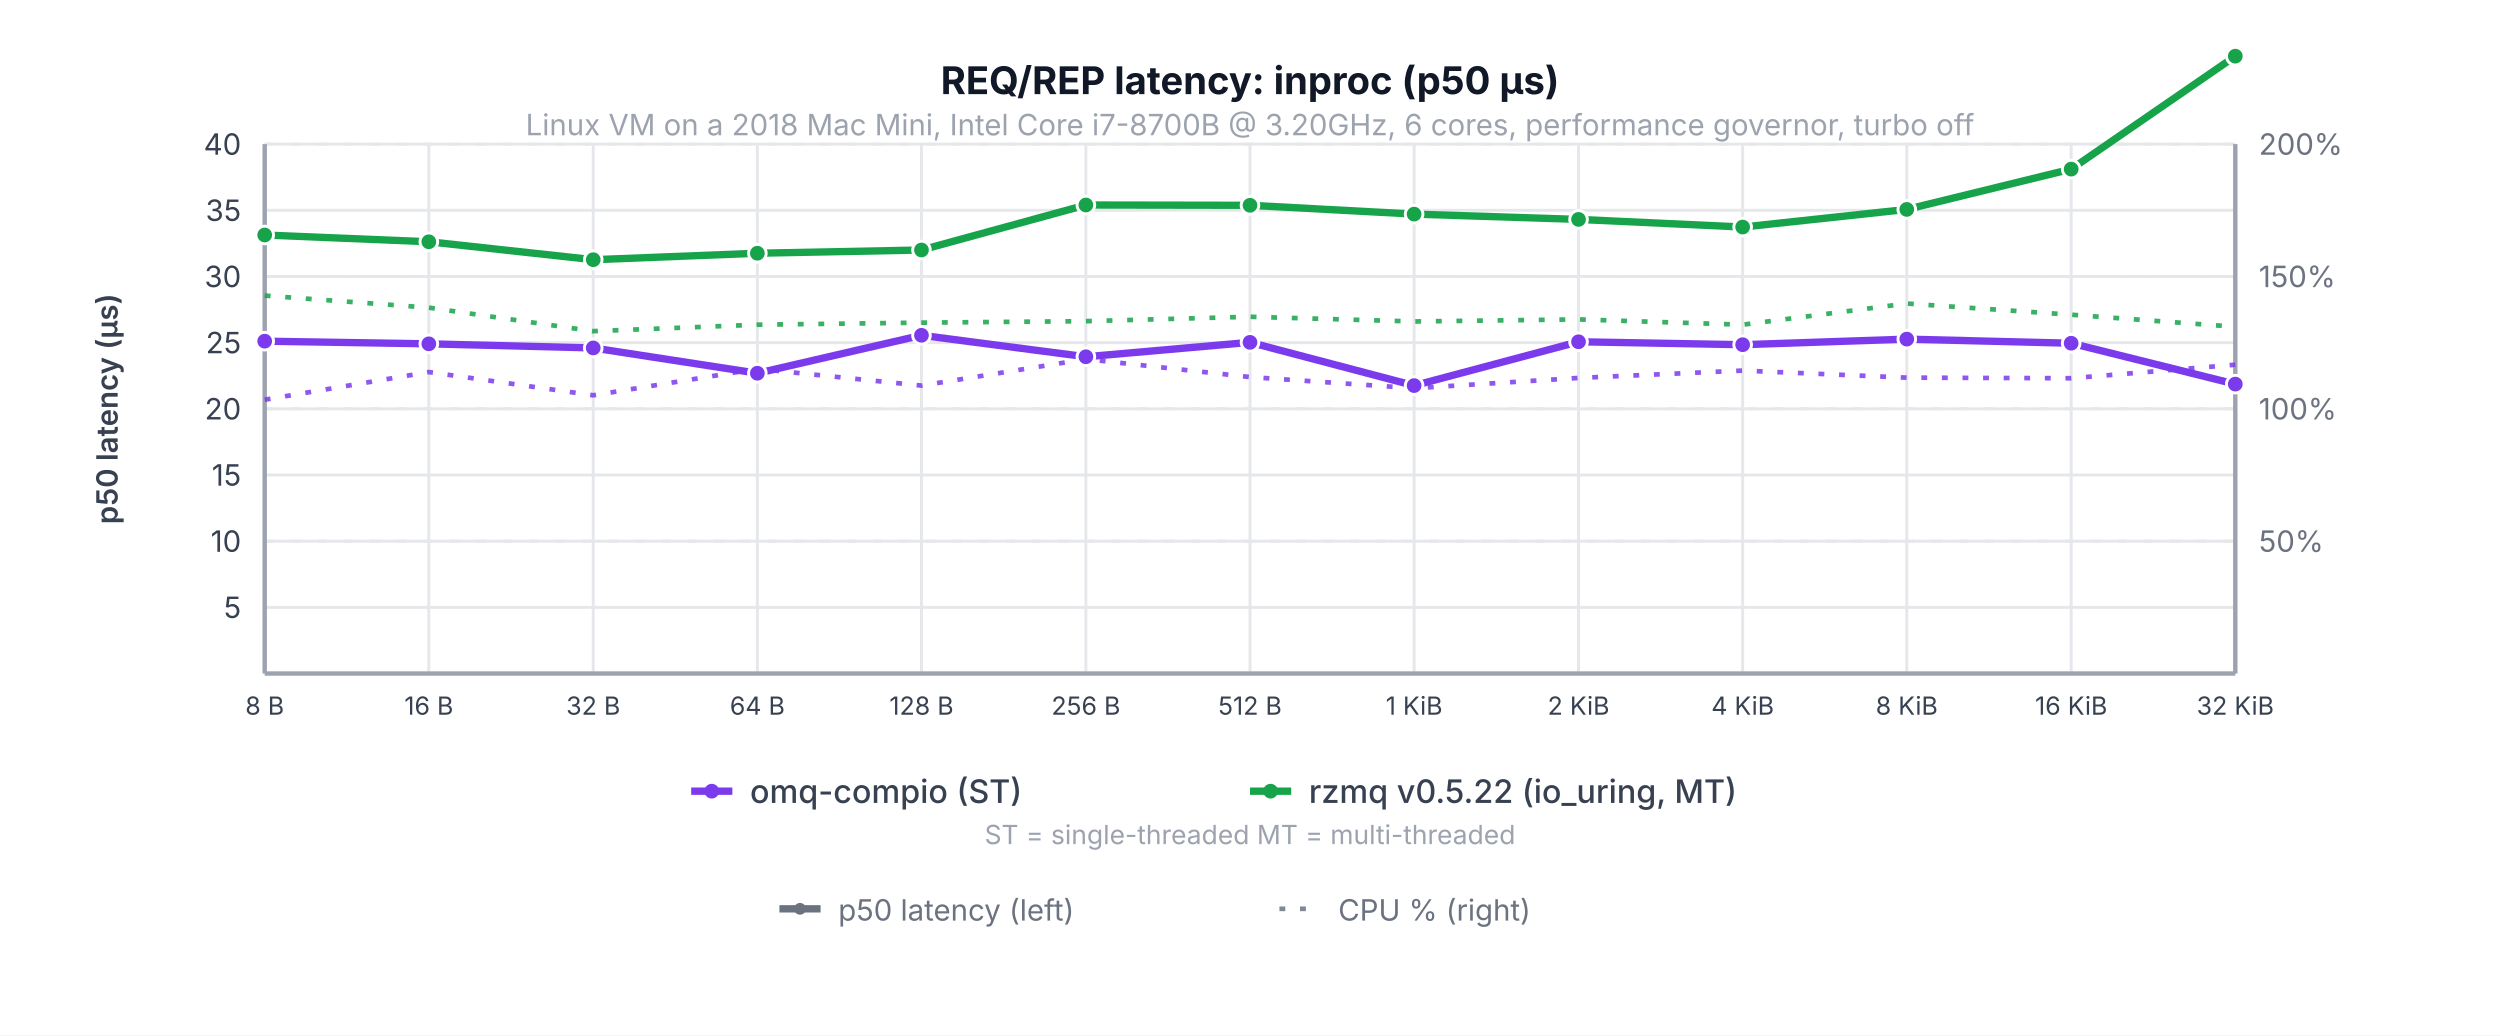
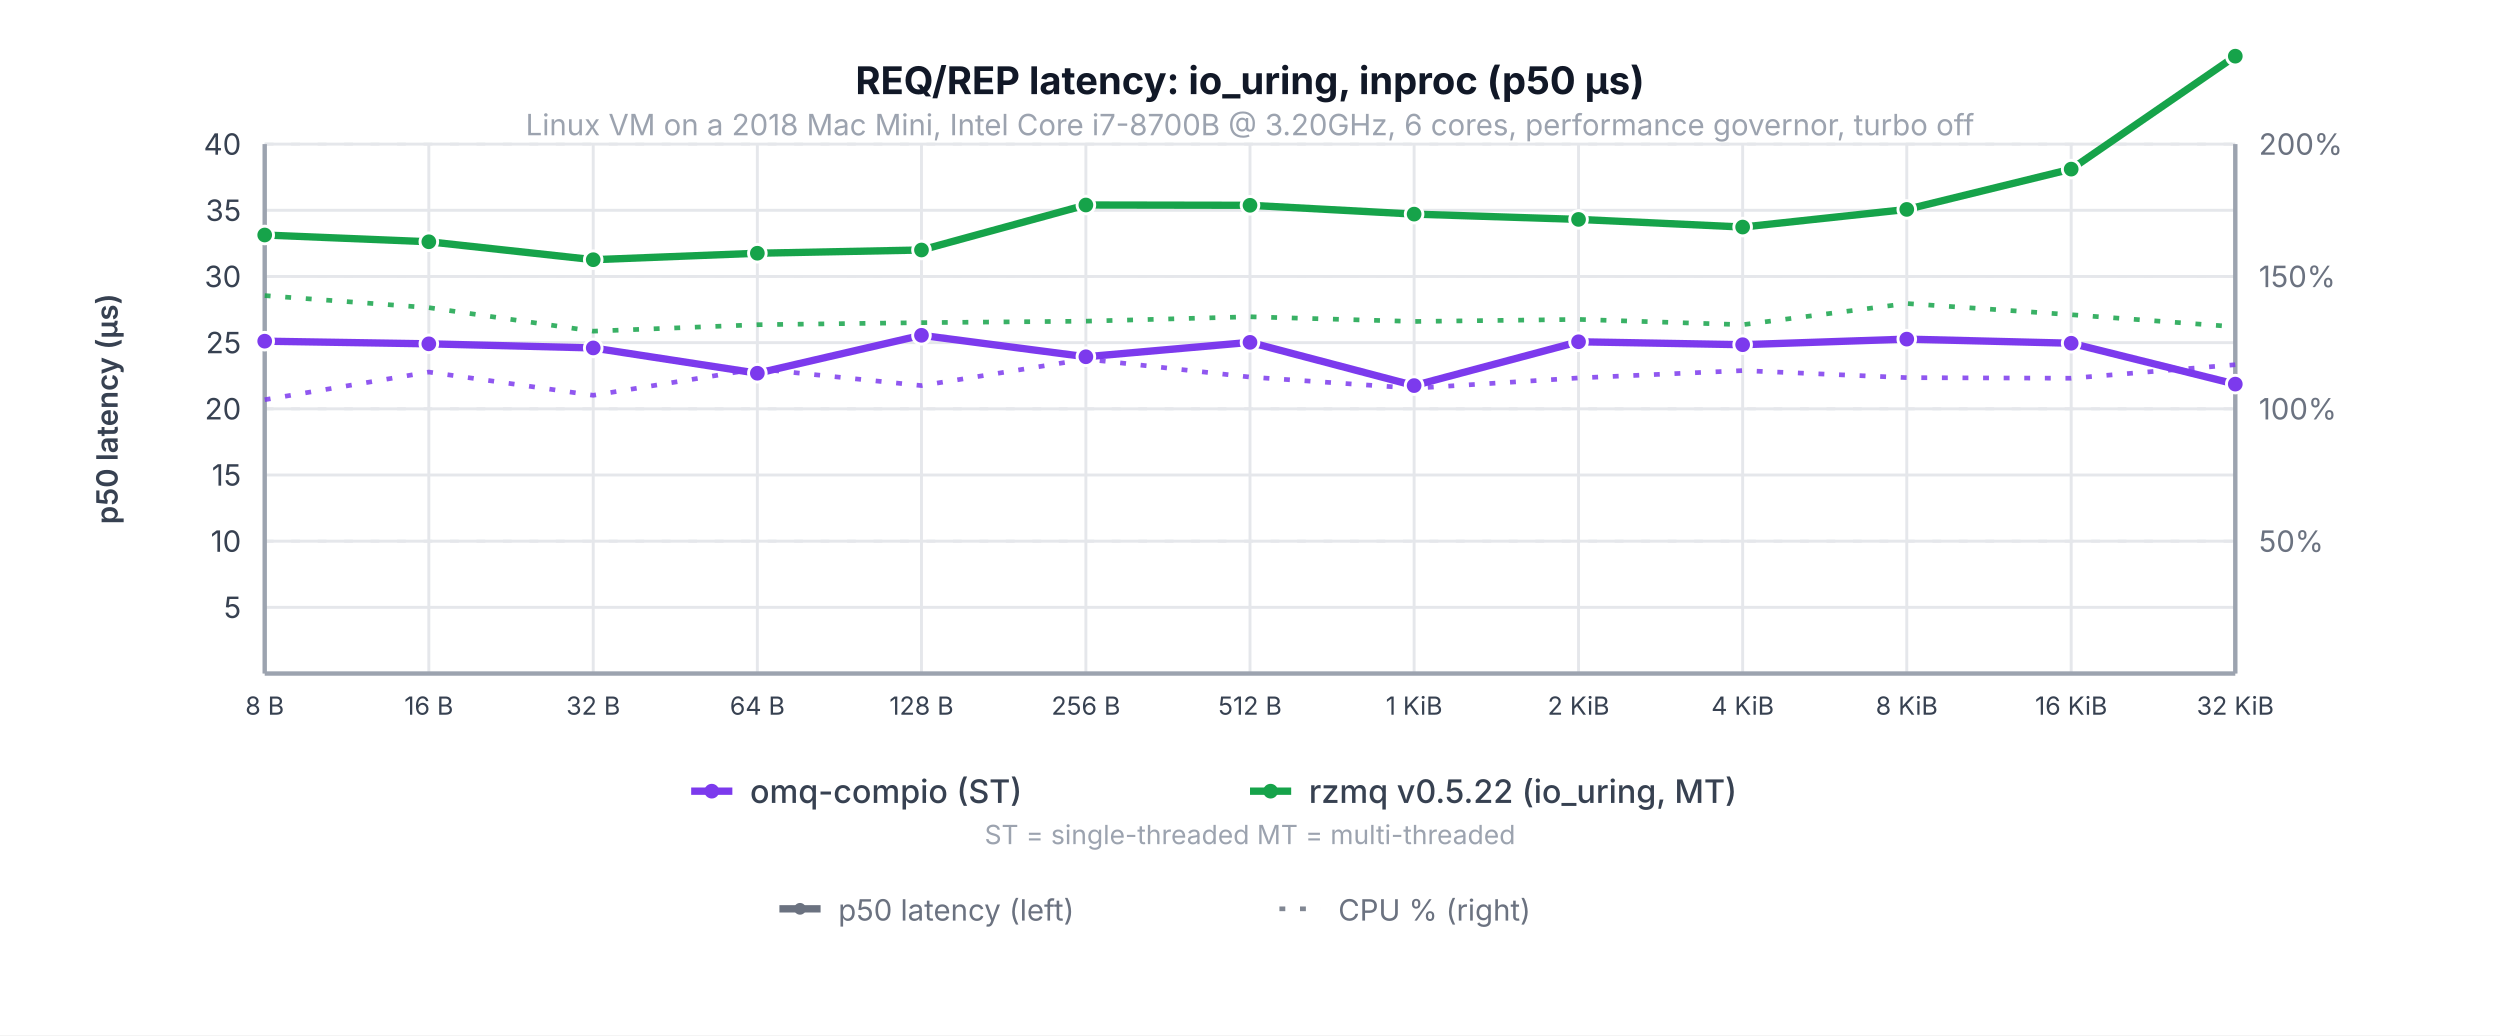
<svg xmlns="http://www.w3.org/2000/svg" viewBox="0 0 850 352" font-family="system-ui, -apple-system, sans-serif">
  <rect width="850" height="352" fill="white" />
  <text x="425.0" y="46" text-anchor="middle" fill="#9ca3af" font-size="10">Linux VM on a 2018 Mac Mini, Intel Core i7-8700B @ 3.20GHz, 6 cores, performance governor, turbo off</text>
-   <text x="425.0" y="32.0" text-anchor="middle" fill="#111827" font-size="13" font-weight="700">REQ/REP latency: inproc (p50 µs)</text>
+   <text x="425.0" y="32.0" text-anchor="middle" fill="#111827" font-size="13" font-weight="700">REQ/REP latency: io_uring, inproc (p50 µs)</text>
  <line x1="90.0" y1="206.5" x2="760.0" y2="206.5" stroke="#e5e7eb" stroke-width="1" />
  <text x="82.0" y="206.5" text-anchor="end" dominant-baseline="middle" fill="#374151" font-size="10">5</text>
  <line x1="90.0" y1="184.0" x2="760.0" y2="184.0" stroke="#e5e7eb" stroke-width="1" />
  <text x="82.0" y="184.0" text-anchor="end" dominant-baseline="middle" fill="#374151" font-size="10">10</text>
  <line x1="90.0" y1="161.5" x2="760.0" y2="161.5" stroke="#e5e7eb" stroke-width="1" />
  <text x="82.0" y="161.5" text-anchor="end" dominant-baseline="middle" fill="#374151" font-size="10">15</text>
  <line x1="90.0" y1="139.0" x2="760.0" y2="139.0" stroke="#e5e7eb" stroke-width="1" />
  <text x="82.0" y="139.0" text-anchor="end" dominant-baseline="middle" fill="#374151" font-size="10">20</text>
  <line x1="90.0" y1="116.5" x2="760.0" y2="116.5" stroke="#e5e7eb" stroke-width="1" />
  <text x="82.0" y="116.5" text-anchor="end" dominant-baseline="middle" fill="#374151" font-size="10">25</text>
  <line x1="90.0" y1="94.0" x2="760.0" y2="94.0" stroke="#e5e7eb" stroke-width="1" />
  <text x="82.0" y="94.0" text-anchor="end" dominant-baseline="middle" fill="#374151" font-size="10">30</text>
  <line x1="90.0" y1="71.5" x2="760.0" y2="71.5" stroke="#e5e7eb" stroke-width="1" />
  <text x="82.0" y="71.5" text-anchor="end" dominant-baseline="middle" fill="#374151" font-size="10">35</text>
  <line x1="90.0" y1="49.0" x2="760.0" y2="49.0" stroke="#e5e7eb" stroke-width="1" />
  <text x="82.0" y="49.0" text-anchor="end" dominant-baseline="middle" fill="#374151" font-size="10">40</text>
  <line x1="90.0" y1="184.0" x2="760.0" y2="184.0" stroke="#e5e7eb" stroke-width="1" stroke-dasharray="3,6" />
  <text x="768.0" y="184.0" text-anchor="start" dominant-baseline="middle" fill="#6b7280" font-size="10">50%</text>
  <line x1="90.0" y1="139.0" x2="760.0" y2="139.0" stroke="#e5e7eb" stroke-width="1" stroke-dasharray="3,6" />
  <text x="768.0" y="139.0" text-anchor="start" dominant-baseline="middle" fill="#6b7280" font-size="10">100%</text>
  <line x1="90.0" y1="94.0" x2="760.0" y2="94.0" stroke="#e5e7eb" stroke-width="1" stroke-dasharray="3,6" />
  <text x="768.0" y="94.0" text-anchor="start" dominant-baseline="middle" fill="#6b7280" font-size="10">150%</text>
  <line x1="90.0" y1="49.0" x2="760.0" y2="49.0" stroke="#e5e7eb" stroke-width="1" stroke-dasharray="3,6" />
  <text x="768.0" y="49.0" text-anchor="start" dominant-baseline="middle" fill="#6b7280" font-size="10">200%</text>
  <line x1="90.0" y1="49.0" x2="90.0" y2="229.0" stroke="#e5e7eb" stroke-width="1" />
  <line x1="145.8" y1="49.0" x2="145.8" y2="229.0" stroke="#e5e7eb" stroke-width="1" />
  <line x1="201.7" y1="49.0" x2="201.7" y2="229.0" stroke="#e5e7eb" stroke-width="1" />
  <line x1="257.5" y1="49.0" x2="257.5" y2="229.0" stroke="#e5e7eb" stroke-width="1" />
  <line x1="313.3" y1="49.0" x2="313.3" y2="229.0" stroke="#e5e7eb" stroke-width="1" />
  <line x1="369.2" y1="49.0" x2="369.2" y2="229.0" stroke="#e5e7eb" stroke-width="1" />
  <line x1="425.0" y1="49.0" x2="425.0" y2="229.0" stroke="#e5e7eb" stroke-width="1" />
  <line x1="480.8" y1="49.0" x2="480.8" y2="229.0" stroke="#e5e7eb" stroke-width="1" />
  <line x1="536.7" y1="49.0" x2="536.7" y2="229.0" stroke="#e5e7eb" stroke-width="1" />
  <line x1="592.5" y1="49.0" x2="592.5" y2="229.0" stroke="#e5e7eb" stroke-width="1" />
  <line x1="648.3" y1="49.0" x2="648.3" y2="229.0" stroke="#e5e7eb" stroke-width="1" />
  <line x1="704.2" y1="49.0" x2="704.2" y2="229.0" stroke="#e5e7eb" stroke-width="1" />
  <line x1="760.0" y1="49.0" x2="760.0" y2="229.0" stroke="#e5e7eb" stroke-width="1" />
  <line x1="90.0" y1="49.0" x2="90.0" y2="229.0" stroke="#9ca3af" stroke-width="1.5" />
  <line x1="760.0" y1="49.0" x2="760.0" y2="229.0" stroke="#9ca3af" stroke-width="1.5" />
  <line x1="90.0" y1="229.0" x2="760.0" y2="229.0" stroke="#9ca3af" stroke-width="1.5" />
  <text x="40.0" y="139.0" text-anchor="middle" fill="#374151" font-size="10" font-weight="600" transform="rotate(-90,40.0,139.0)">p50 latency (µs)</text>
  <polyline points="90.0,100.5 145.8,104.6 201.7,112.6 257.5,110.4 313.3,109.7 369.2,109.2 425.0,107.7 480.8,109.3 536.7,108.6 592.5,110.4 648.3,103.2 704.2,107.0 760.0,111.1" fill="none" stroke="#16a34a" stroke-width="1.6" stroke-dasharray="2,5" opacity="0.85" />
  <polyline points="90.0,135.9 145.8,126.5 201.7,134.4 257.5,125.4 313.3,131.1 369.2,122.1 425.0,128.2 480.8,132.0 536.7,128.5 592.5,126.0 648.3,128.4 704.2,128.6 760.0,124.0" fill="none" stroke="#7c3aed" stroke-width="1.6" stroke-dasharray="2,5" opacity="0.85" />
  <polyline points="90.0,79.9 145.8,82.2 201.7,88.3 257.5,86.1 313.3,85.0 369.2,69.7 425.0,69.8 480.8,72.8 536.7,74.6 592.5,77.2 648.3,71.2 704.2,57.5 760.0,19.1" fill="none" stroke="#16a34a" stroke-width="2.5" stroke-linecap="round" stroke-linejoin="round" />
  <circle cx="90.0" cy="79.9" r="3" fill="#16a34a" stroke="white" stroke-width="1" />
  <circle cx="145.8" cy="82.2" r="3" fill="#16a34a" stroke="white" stroke-width="1" />
  <circle cx="201.7" cy="88.3" r="3" fill="#16a34a" stroke="white" stroke-width="1" />
  <circle cx="257.5" cy="86.1" r="3" fill="#16a34a" stroke="white" stroke-width="1" />
  <circle cx="313.3" cy="85.0" r="3" fill="#16a34a" stroke="white" stroke-width="1" />
  <circle cx="369.2" cy="69.7" r="3" fill="#16a34a" stroke="white" stroke-width="1" />
  <circle cx="425.0" cy="69.8" r="3" fill="#16a34a" stroke="white" stroke-width="1" />
  <circle cx="480.8" cy="72.8" r="3" fill="#16a34a" stroke="white" stroke-width="1" />
  <circle cx="536.7" cy="74.6" r="3" fill="#16a34a" stroke="white" stroke-width="1" />
  <circle cx="592.5" cy="77.2" r="3" fill="#16a34a" stroke="white" stroke-width="1" />
  <circle cx="648.3" cy="71.2" r="3" fill="#16a34a" stroke="white" stroke-width="1" />
  <circle cx="704.2" cy="57.5" r="3" fill="#16a34a" stroke="white" stroke-width="1" />
  <circle cx="760.0" cy="19.1" r="3" fill="#16a34a" stroke="white" stroke-width="1" />
  <polyline points="90.0,116.0 145.8,116.9 201.7,118.3 257.5,126.9 313.3,114.0 369.2,121.3 425.0,116.4 480.8,131.1 536.7,116.2 592.5,117.2 648.3,115.3 704.2,116.7 760.0,130.6" fill="none" stroke="#7c3aed" stroke-width="2.5" stroke-linecap="round" stroke-linejoin="round" />
  <circle cx="90.0" cy="116.0" r="3" fill="#7c3aed" stroke="white" stroke-width="1" />
  <circle cx="145.8" cy="116.9" r="3" fill="#7c3aed" stroke="white" stroke-width="1" />
  <circle cx="201.7" cy="118.3" r="3" fill="#7c3aed" stroke="white" stroke-width="1" />
  <circle cx="257.5" cy="126.9" r="3" fill="#7c3aed" stroke="white" stroke-width="1" />
  <circle cx="313.3" cy="114.0" r="3" fill="#7c3aed" stroke="white" stroke-width="1" />
  <circle cx="369.2" cy="121.3" r="3" fill="#7c3aed" stroke="white" stroke-width="1" />
  <circle cx="425.0" cy="116.4" r="3" fill="#7c3aed" stroke="white" stroke-width="1" />
  <circle cx="480.8" cy="131.1" r="3" fill="#7c3aed" stroke="white" stroke-width="1" />
  <circle cx="536.7" cy="116.2" r="3" fill="#7c3aed" stroke="white" stroke-width="1" />
  <circle cx="592.5" cy="117.2" r="3" fill="#7c3aed" stroke="white" stroke-width="1" />
  <circle cx="648.3" cy="115.3" r="3" fill="#7c3aed" stroke="white" stroke-width="1" />
  <circle cx="704.2" cy="116.7" r="3" fill="#7c3aed" stroke="white" stroke-width="1" />
  <circle cx="760.0" cy="130.6" r="3" fill="#7c3aed" stroke="white" stroke-width="1" />
  <text x="90.0" y="243.0" text-anchor="middle" fill="#374151" font-size="8.5">8 B</text>
  <text x="145.8" y="243.0" text-anchor="middle" fill="#374151" font-size="8.5">16 B</text>
  <text x="201.7" y="243.0" text-anchor="middle" fill="#374151" font-size="8.5">32 B</text>
  <text x="257.5" y="243.0" text-anchor="middle" fill="#374151" font-size="8.5">64 B</text>
  <text x="313.3" y="243.0" text-anchor="middle" fill="#374151" font-size="8.5">128 B</text>
  <text x="369.2" y="243.0" text-anchor="middle" fill="#374151" font-size="8.5">256 B</text>
  <text x="425.0" y="243.0" text-anchor="middle" fill="#374151" font-size="8.5">512 B</text>
  <text x="480.8" y="243.0" text-anchor="middle" fill="#374151" font-size="8.5">1 KiB</text>
  <text x="536.7" y="243.0" text-anchor="middle" fill="#374151" font-size="8.5">2 KiB</text>
  <text x="592.5" y="243.0" text-anchor="middle" fill="#374151" font-size="8.5">4 KiB</text>
  <text x="648.3" y="243.0" text-anchor="middle" fill="#374151" font-size="8.5">8 KiB</text>
  <text x="704.2" y="243.0" text-anchor="middle" fill="#374151" font-size="8.5">16 KiB</text>
  <text x="760.0" y="243.0" text-anchor="middle" fill="#374151" font-size="8.5">32 KiB</text>
  <line x1="235" y1="269" x2="249" y2="269" stroke="#7c3aed" stroke-width="2.5" />
  <circle cx="242" cy="269" r="2.5" fill="#7c3aed" />
  <text x="255" y="273" fill="#374151" font-size="11" font-weight="500">omq-compio (ST)</text>
  <line x1="425" y1="269" x2="439" y2="269" stroke="#16a34a" stroke-width="2.5" />
  <circle cx="432" cy="269" r="2.5" fill="#16a34a" />
  <text x="445" y="273" fill="#374151" font-size="11" font-weight="500">rzmq v0.5.22 (io_uring, MT)</text>
  <text x="425.0" y="287" text-anchor="middle" fill="#9ca3af" font-size="9">ST = single-threaded   MT = multi-threaded</text>
  <line x1="265" y1="309" x2="279" y2="309" stroke="#6b7280" stroke-width="2.5" />
  <circle cx="272" cy="309" r="2" fill="#6b7280" />
  <text x="285" y="313" fill="#6b7280" font-size="10">p50 latency (left)</text>
  <line x1="435" y1="309" x2="449" y2="309" stroke="#6b7280" stroke-width="1.6" stroke-dasharray="2,5" opacity="0.85" />
  <text x="455" y="313" fill="#6b7280" font-size="10">CPU % (right)</text>
</svg>
